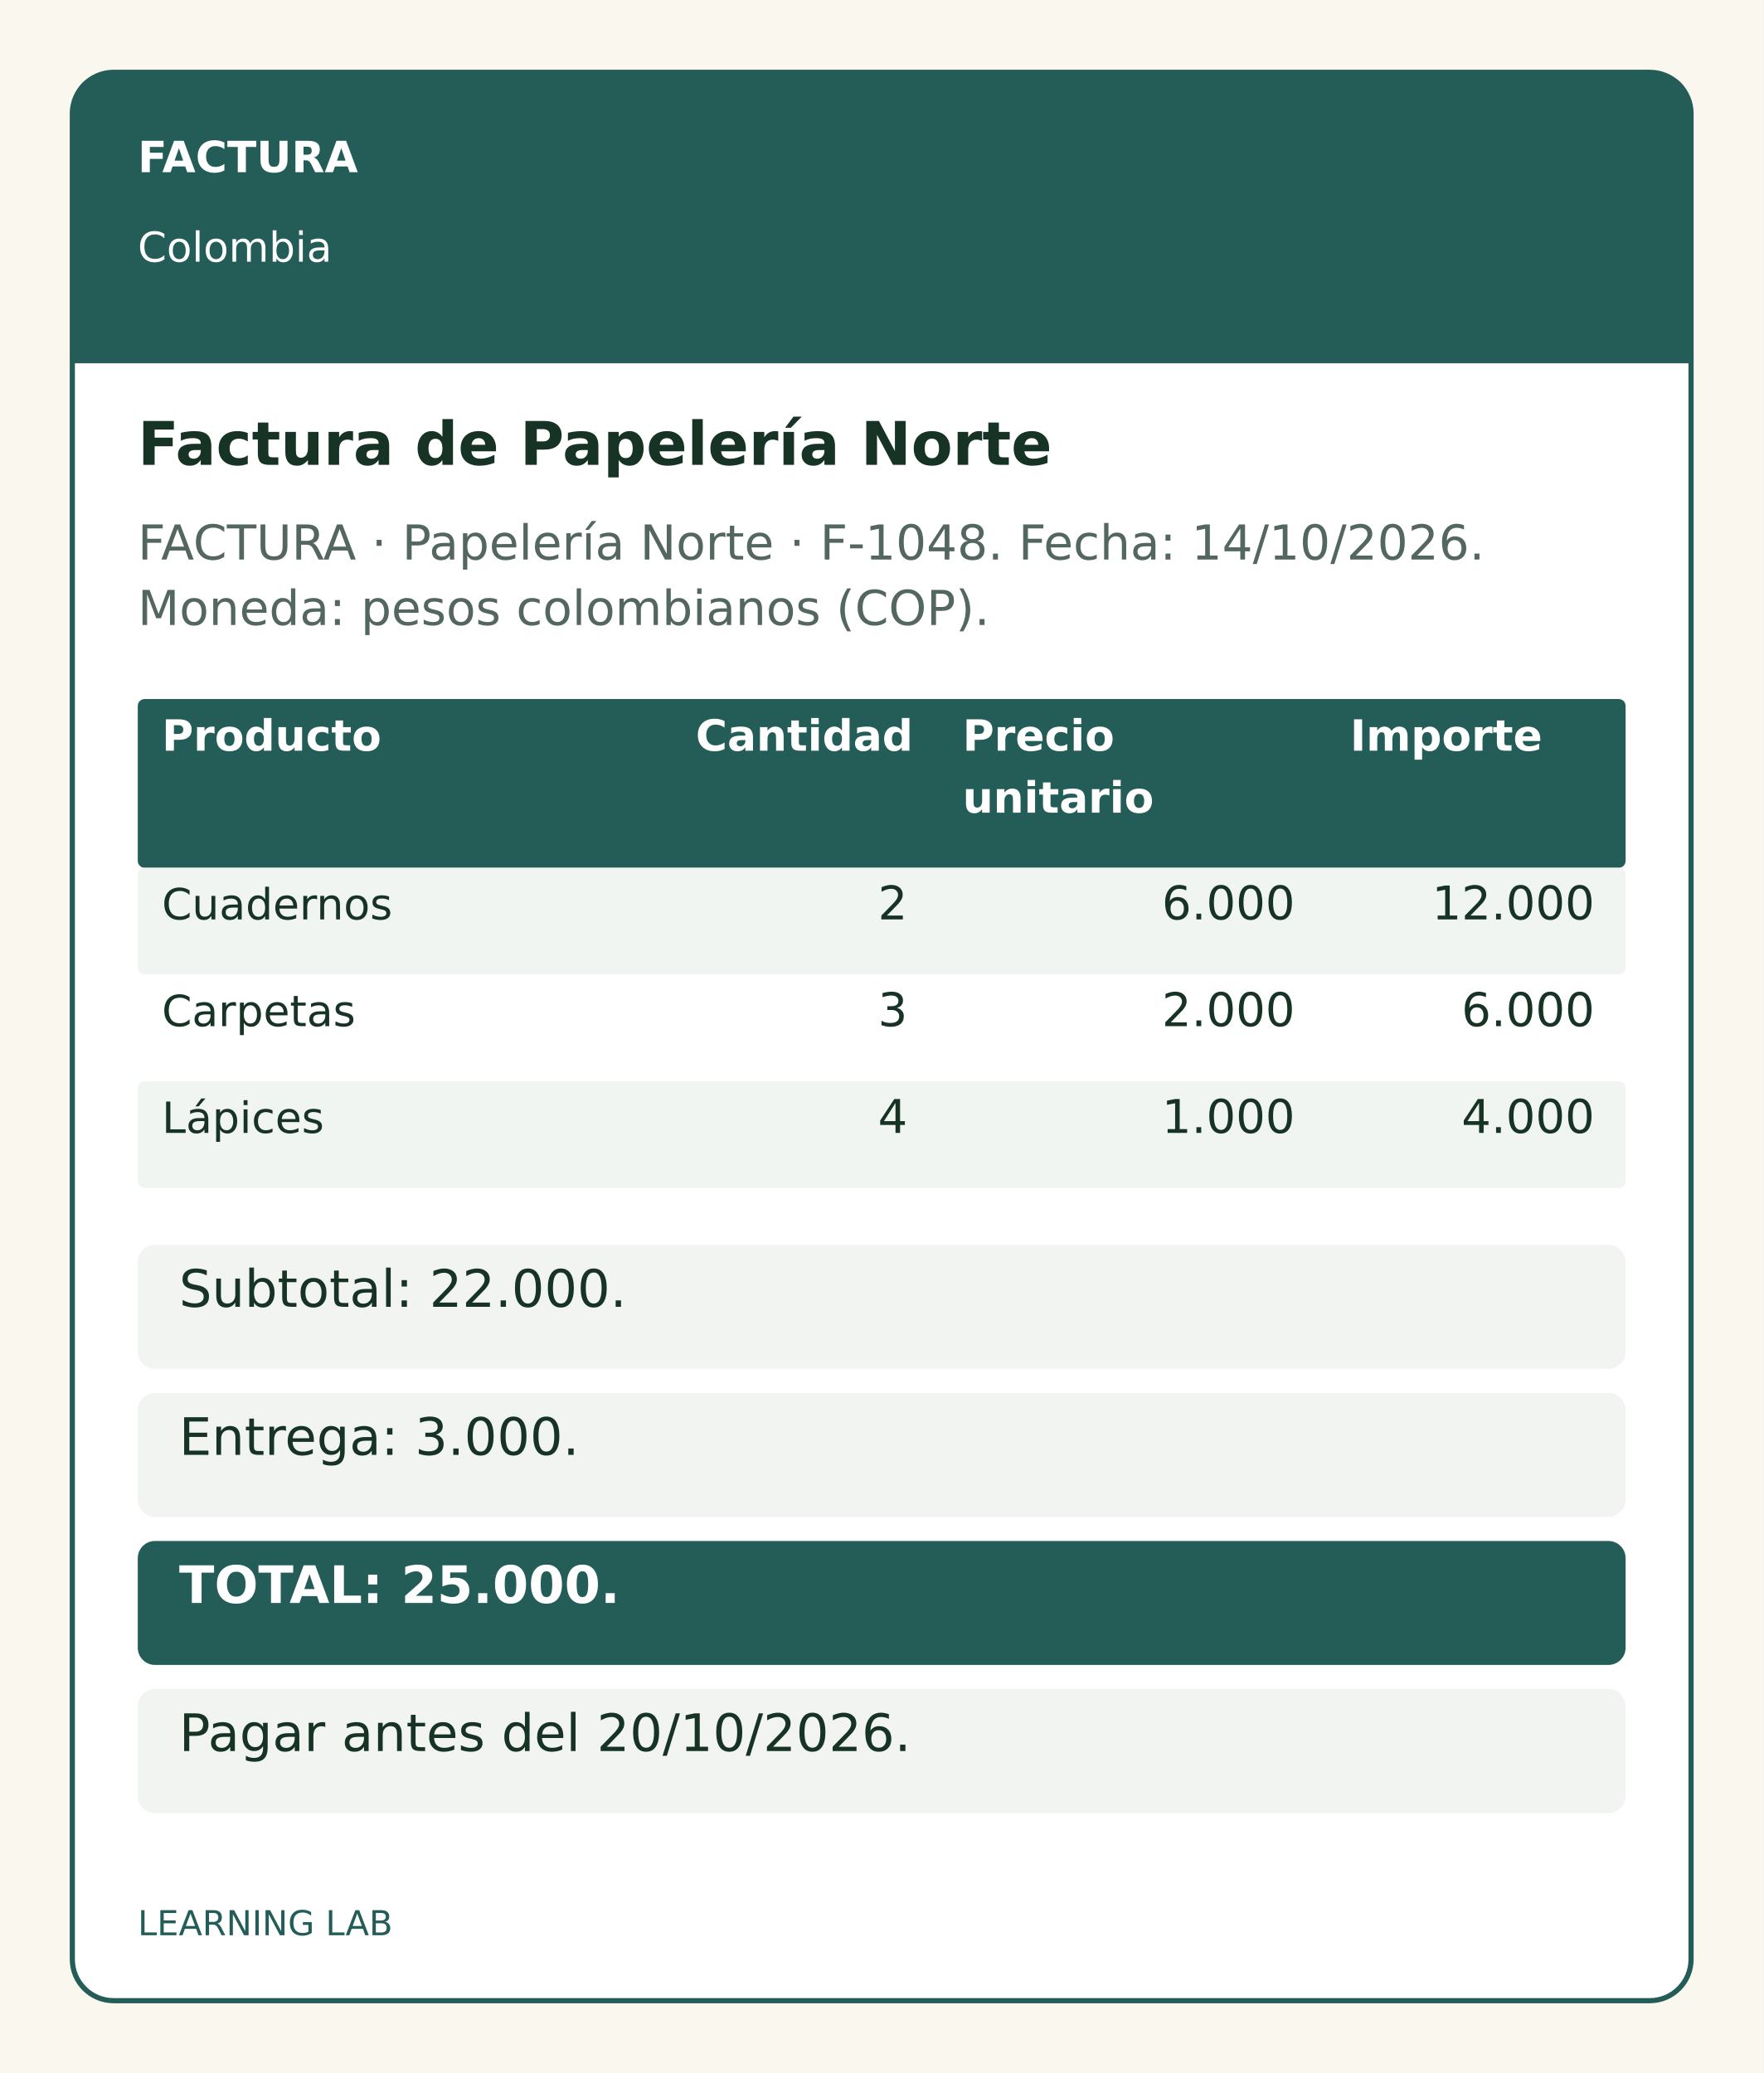
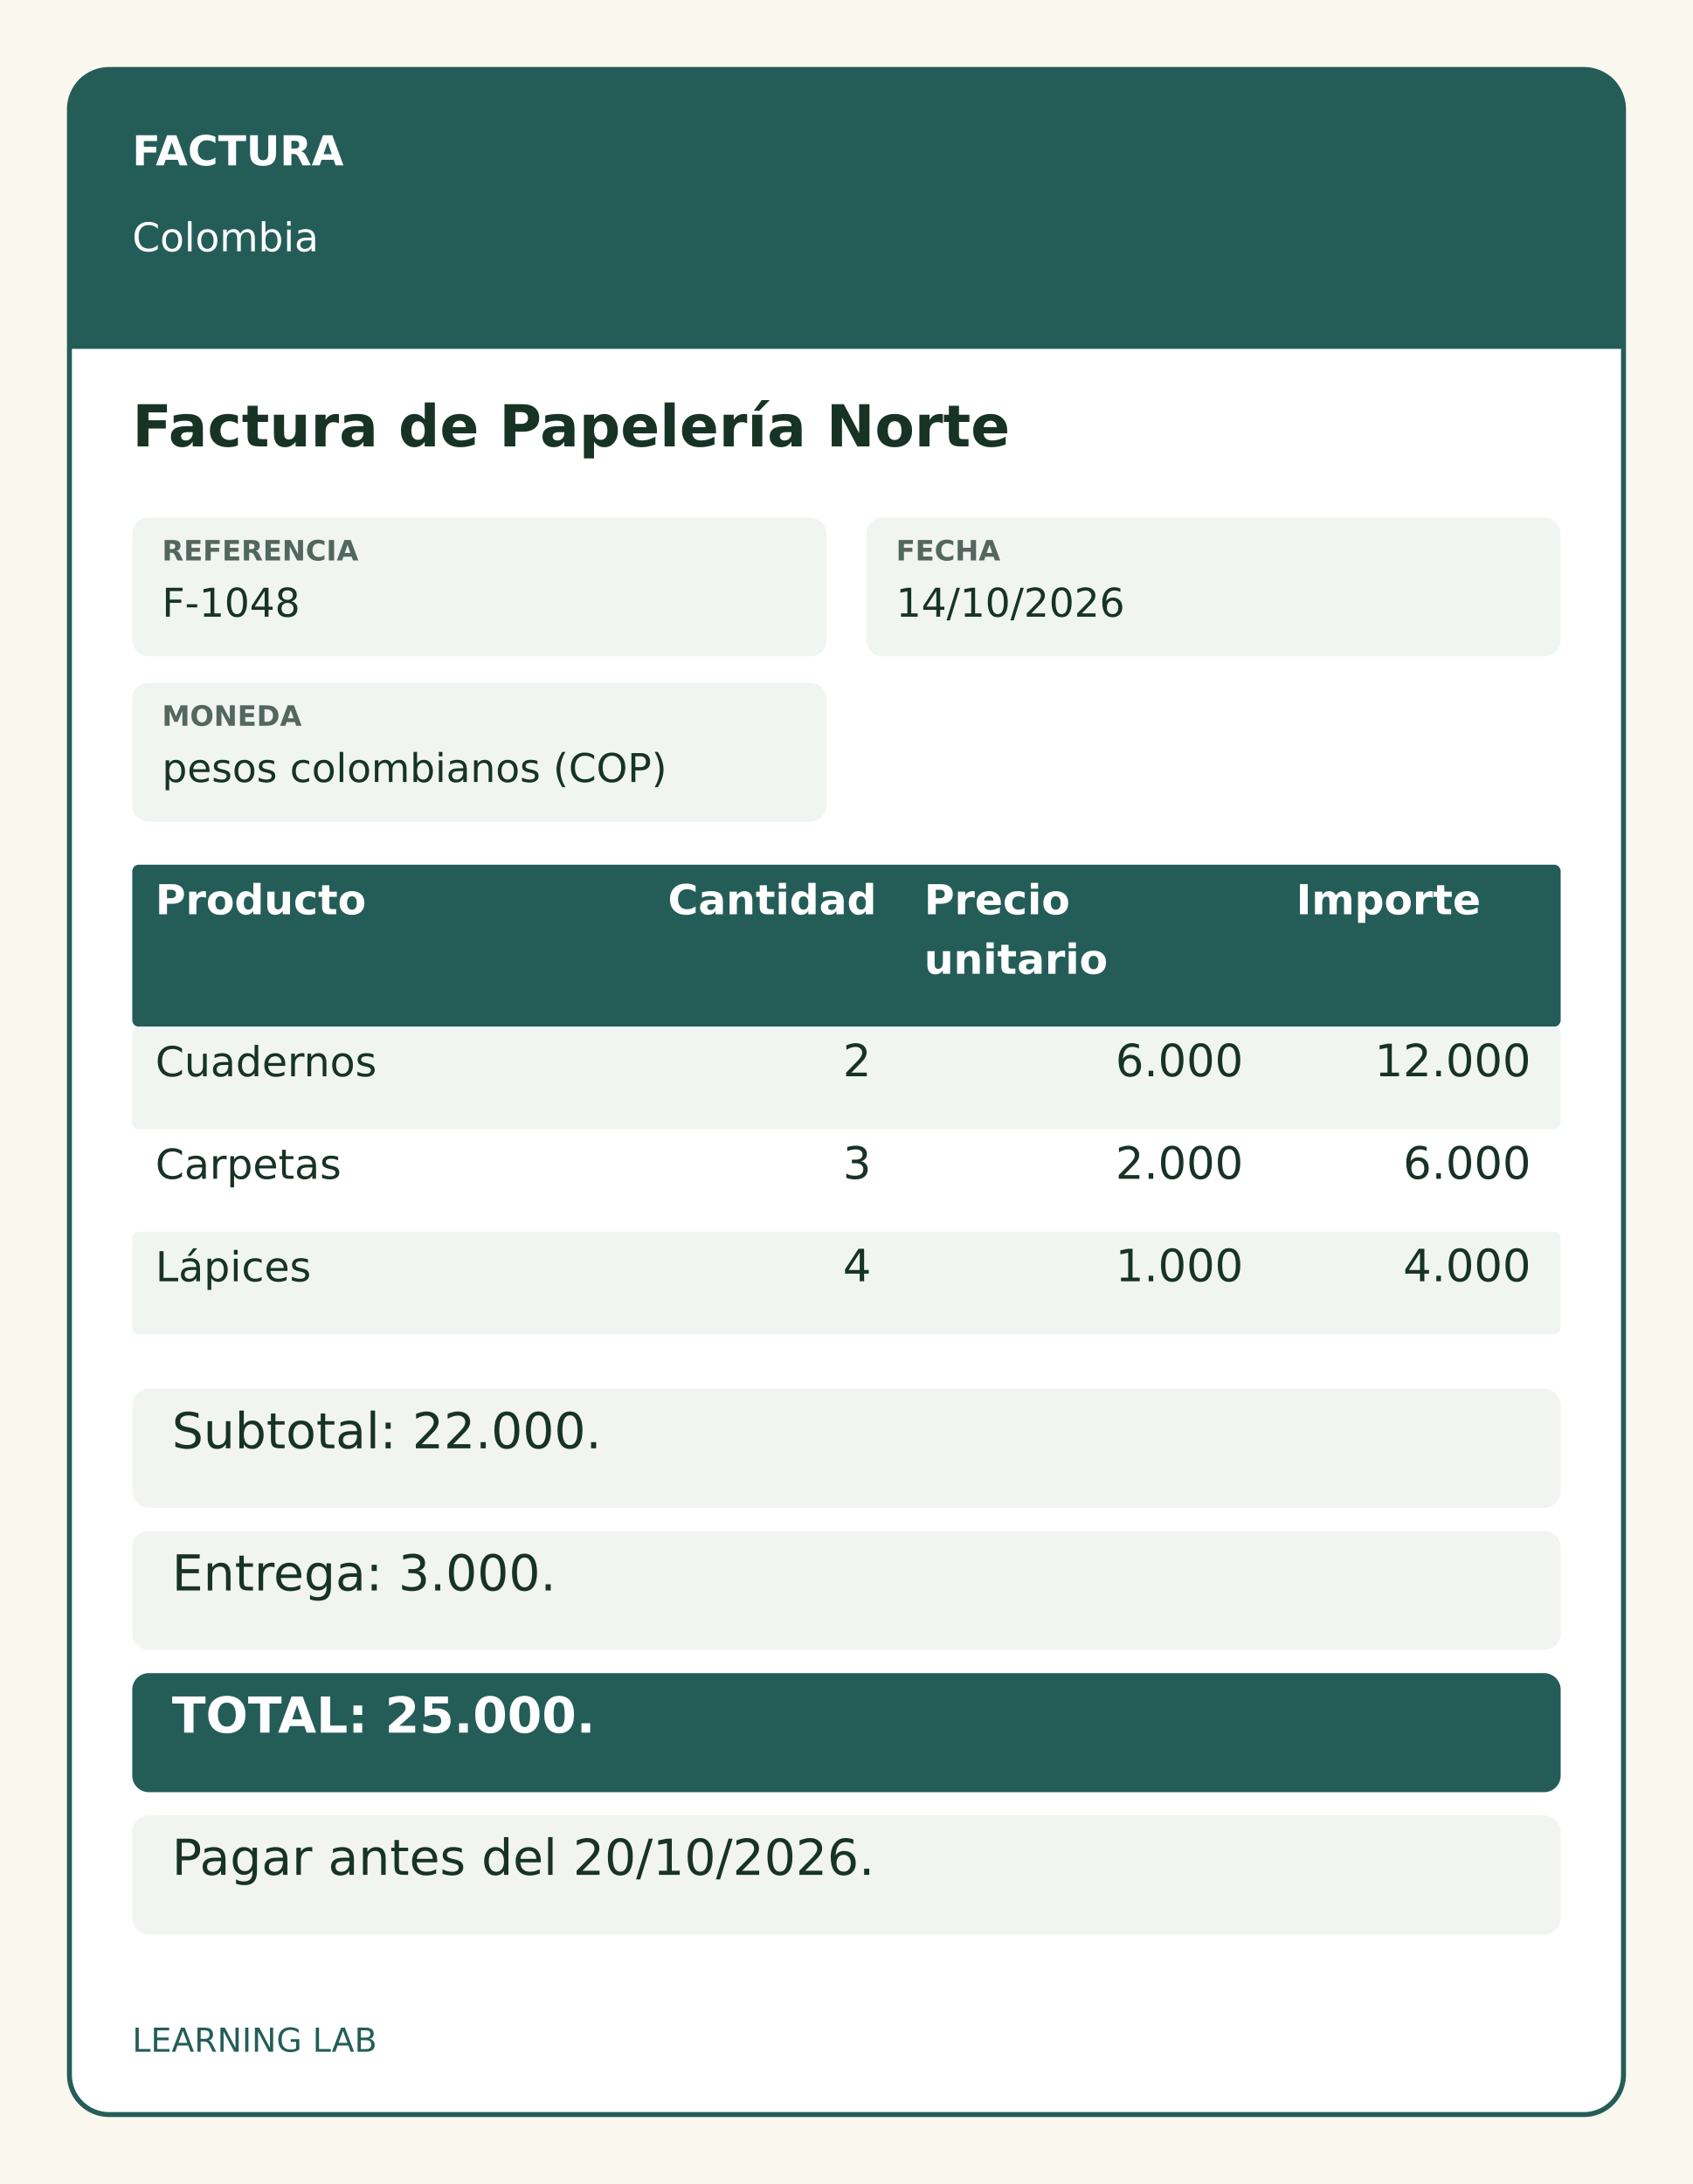
- <svg xmlns="http://www.w3.org/2000/svg" width="1024" height="1204" viewBox="0 0 1024 1204">
-   <rect width="1024" height="1204" fill="#faf7ef" />
-   <rect x="42" y="42" width="940" height="1120" rx="24" fill="white" stroke="#245d58" stroke-width="3" />
+ <svg xmlns="http://www.w3.org/2000/svg" width="1024" height="1321" viewBox="0 0 1024 1321">
+   <rect width="1024" height="1321" fill="#faf7ef" />
+   <rect x="42" y="42" width="940" height="1237" rx="24" fill="white" stroke="#245d58" stroke-width="3" />
  <path d="M42 66q0-24 24-24h892q24 0 24 24v145H42Z" fill="#245d58" />
  <text x="80" y="100" data-right="960" font-family="DejaVu Sans, sans-serif" font-size="25" font-weight="bold" fill="white">FACTURA</text>
  <text x="80" y="152" data-right="960" font-family="DejaVu Sans, sans-serif" font-size="24" font-weight="normal" fill="white">Colombia</text>
  <text x="80" y="270" data-right="960" font-family="DejaVu Sans, sans-serif" font-size="35" font-weight="bold" fill="#173326">Factura de Papelería Norte</text>
-   <text x="80" y="325" data-right="960" font-family="DejaVu Sans, sans-serif" font-size="28" font-weight="normal" fill="#53665f">FACTURA · Papelería Norte · F-1048. Fecha: 14/10/2026.</text>
-   <text x="80" y="363" data-right="960" font-family="DejaVu Sans, sans-serif" font-size="28" font-weight="normal" fill="#53665f">Moneda: pesos colombianos (COP).</text>
-   <rect x="80" y="406" width="864" height="98" rx="4" fill="#245d58" />
-   <text x="94" y="436" data-right="376" font-family="DejaVu Sans, sans-serif" font-size="25" font-weight="bold" fill="white">Producto</text>
-   <text x="404" y="436" data-right="531" font-family="DejaVu Sans, sans-serif" font-size="25" font-weight="bold" fill="white">Cantidad</text>
-   <text x="559" y="436" data-right="756" font-family="DejaVu Sans, sans-serif" font-size="25" font-weight="bold" fill="white">Precio</text>
-   <text x="559" y="472" data-right="756" font-family="DejaVu Sans, sans-serif" font-size="25" font-weight="bold" fill="white">unitario</text>
-   <text x="784" y="436" data-right="930" font-family="DejaVu Sans, sans-serif" font-size="25" font-weight="bold" fill="white">Importe</text>
-   <rect x="80" y="504" width="864" height="62" rx="4" fill="#f0f5f2" />
-   <text x="94" y="534" data-right="376" font-family="DejaVu Sans, sans-serif" font-size="25" font-weight="normal" fill="#173326">Cuadernos</text>
-   <text x="527" y="534" text-anchor="end" font-family="DejaVu Sans, sans-serif" font-size="27" fill="#173326">2</text>
-   <text x="752" y="534" text-anchor="end" font-family="DejaVu Sans, sans-serif" font-size="27" fill="#173326">6.000</text>
-   <text x="926" y="534" text-anchor="end" font-family="DejaVu Sans, sans-serif" font-size="27" fill="#173326">12.000</text>
-   <rect x="80" y="566" width="864" height="62" rx="4" fill="#ffffff" />
-   <text x="94" y="596" data-right="376" font-family="DejaVu Sans, sans-serif" font-size="25" font-weight="normal" fill="#173326">Carpetas</text>
-   <text x="527" y="596" text-anchor="end" font-family="DejaVu Sans, sans-serif" font-size="27" fill="#173326">3</text>
-   <text x="752" y="596" text-anchor="end" font-family="DejaVu Sans, sans-serif" font-size="27" fill="#173326">2.000</text>
-   <text x="926" y="596" text-anchor="end" font-family="DejaVu Sans, sans-serif" font-size="27" fill="#173326">6.000</text>
-   <rect x="80" y="628" width="864" height="62" rx="4" fill="#f0f5f2" />
-   <text x="94" y="658" data-right="376" font-family="DejaVu Sans, sans-serif" font-size="25" font-weight="normal" fill="#173326">Lápices</text>
-   <text x="527" y="658" text-anchor="end" font-family="DejaVu Sans, sans-serif" font-size="27" fill="#173326">4</text>
-   <text x="752" y="658" text-anchor="end" font-family="DejaVu Sans, sans-serif" font-size="27" fill="#173326">1.000</text>
-   <text x="926" y="658" text-anchor="end" font-family="DejaVu Sans, sans-serif" font-size="27" fill="#173326">4.000</text>
-   <rect x="80" y="723" width="864" height="72" rx="10" fill="#f1f4f0" />
-   <text x="104" y="759" data-right="960" font-family="DejaVu Sans, sans-serif" font-size="30" font-weight="normal" fill="#173326">Subtotal: 22.000.</text>
-   <rect x="80" y="809" width="864" height="72" rx="10" fill="#f1f4f0" />
-   <text x="104" y="845" data-right="960" font-family="DejaVu Sans, sans-serif" font-size="30" font-weight="normal" fill="#173326">Entrega: 3.000.</text>
-   <rect x="80" y="895" width="864" height="72" rx="10" fill="#245d58" />
-   <text x="104" y="931" data-right="960" font-family="DejaVu Sans, sans-serif" font-size="30" font-weight="bold" fill="white">TOTAL: 25.000.</text>
-   <rect x="80" y="981" width="864" height="72" rx="10" fill="#f1f4f0" />
-   <text x="104" y="1017" data-right="960" font-family="DejaVu Sans, sans-serif" font-size="30" font-weight="normal" fill="#173326">Pagar antes del 20/10/2026.</text>
-   <text x="80" y="1124" data-right="960" font-family="DejaVu Sans, sans-serif" font-size="20" font-weight="normal" fill="#245d58">LEARNING LAB</text>
+   <rect x="80" y="313" width="420" height="84" rx="10" fill="#f0f5f2" />
+   <text x="98" y="339" data-right="482" font-family="DejaVu Sans, sans-serif" font-size="17" font-weight="bold" fill="#53665f">REFERENCIA</text>
+   <text x="98" y="373" data-right="482" font-family="DejaVu Sans, sans-serif" font-size="24" font-weight="normal" fill="#173326">F-1048</text>
+   <rect x="524" y="313" width="420" height="84" rx="10" fill="#f0f5f2" />
+   <text x="542" y="339" data-right="926" font-family="DejaVu Sans, sans-serif" font-size="17" font-weight="bold" fill="#53665f">FECHA</text>
+   <text x="542" y="373" data-right="926" font-family="DejaVu Sans, sans-serif" font-size="24" font-weight="normal" fill="#173326">14/10/2026</text>
+   <rect x="80" y="413" width="420" height="84" rx="10" fill="#f0f5f2" />
+   <text x="98" y="439" data-right="482" font-family="DejaVu Sans, sans-serif" font-size="17" font-weight="bold" fill="#53665f">MONEDA</text>
+   <text x="98" y="473" data-right="482" font-family="DejaVu Sans, sans-serif" font-size="24" font-weight="normal" fill="#173326">pesos colombianos (COP)</text>
+   <rect x="80" y="523" width="864" height="98" rx="4" fill="#245d58" />
+   <text x="94" y="553" data-right="376" font-family="DejaVu Sans, sans-serif" font-size="25" font-weight="bold" fill="white">Producto</text>
+   <text x="404" y="553" data-right="531" font-family="DejaVu Sans, sans-serif" font-size="25" font-weight="bold" fill="white">Cantidad</text>
+   <text x="559" y="553" data-right="756" font-family="DejaVu Sans, sans-serif" font-size="25" font-weight="bold" fill="white">Precio</text>
+   <text x="559" y="589" data-right="756" font-family="DejaVu Sans, sans-serif" font-size="25" font-weight="bold" fill="white">unitario</text>
+   <text x="784" y="553" data-right="930" font-family="DejaVu Sans, sans-serif" font-size="25" font-weight="bold" fill="white">Importe</text>
+   <rect x="80" y="621" width="864" height="62" rx="4" fill="#f0f5f2" />
+   <text x="94" y="651" data-right="376" font-family="DejaVu Sans, sans-serif" font-size="25" font-weight="normal" fill="#173326">Cuadernos</text>
+   <text x="527" y="651" text-anchor="end" font-family="DejaVu Sans, sans-serif" font-size="27" fill="#173326">2</text>
+   <text x="752" y="651" text-anchor="end" font-family="DejaVu Sans, sans-serif" font-size="27" fill="#173326">6.000</text>
+   <text x="926" y="651" text-anchor="end" font-family="DejaVu Sans, sans-serif" font-size="27" fill="#173326">12.000</text>
+   <rect x="80" y="683" width="864" height="62" rx="4" fill="#ffffff" />
+   <text x="94" y="713" data-right="376" font-family="DejaVu Sans, sans-serif" font-size="25" font-weight="normal" fill="#173326">Carpetas</text>
+   <text x="527" y="713" text-anchor="end" font-family="DejaVu Sans, sans-serif" font-size="27" fill="#173326">3</text>
+   <text x="752" y="713" text-anchor="end" font-family="DejaVu Sans, sans-serif" font-size="27" fill="#173326">2.000</text>
+   <text x="926" y="713" text-anchor="end" font-family="DejaVu Sans, sans-serif" font-size="27" fill="#173326">6.000</text>
+   <rect x="80" y="745" width="864" height="62" rx="4" fill="#f0f5f2" />
+   <text x="94" y="775" data-right="376" font-family="DejaVu Sans, sans-serif" font-size="25" font-weight="normal" fill="#173326">Lápices</text>
+   <text x="527" y="775" text-anchor="end" font-family="DejaVu Sans, sans-serif" font-size="27" fill="#173326">4</text>
+   <text x="752" y="775" text-anchor="end" font-family="DejaVu Sans, sans-serif" font-size="27" fill="#173326">1.000</text>
+   <text x="926" y="775" text-anchor="end" font-family="DejaVu Sans, sans-serif" font-size="27" fill="#173326">4.000</text>
+   <rect x="80" y="840" width="864" height="72" rx="10" fill="#f1f4f0" />
+   <text x="104" y="876" data-right="960" font-family="DejaVu Sans, sans-serif" font-size="30" font-weight="normal" fill="#173326">Subtotal: 22.000.</text>
+   <rect x="80" y="926" width="864" height="72" rx="10" fill="#f1f4f0" />
+   <text x="104" y="962" data-right="960" font-family="DejaVu Sans, sans-serif" font-size="30" font-weight="normal" fill="#173326">Entrega: 3.000.</text>
+   <rect x="80" y="1012" width="864" height="72" rx="10" fill="#245d58" />
+   <text x="104" y="1048" data-right="960" font-family="DejaVu Sans, sans-serif" font-size="30" font-weight="bold" fill="white">TOTAL: 25.000.</text>
+   <rect x="80" y="1098" width="864" height="72" rx="10" fill="#f1f4f0" />
+   <text x="104" y="1134" data-right="960" font-family="DejaVu Sans, sans-serif" font-size="30" font-weight="normal" fill="#173326">Pagar antes del 20/10/2026.</text>
+   <text x="80" y="1241" data-right="960" font-family="DejaVu Sans, sans-serif" font-size="20" font-weight="normal" fill="#245d58">LEARNING LAB</text>
</svg>
